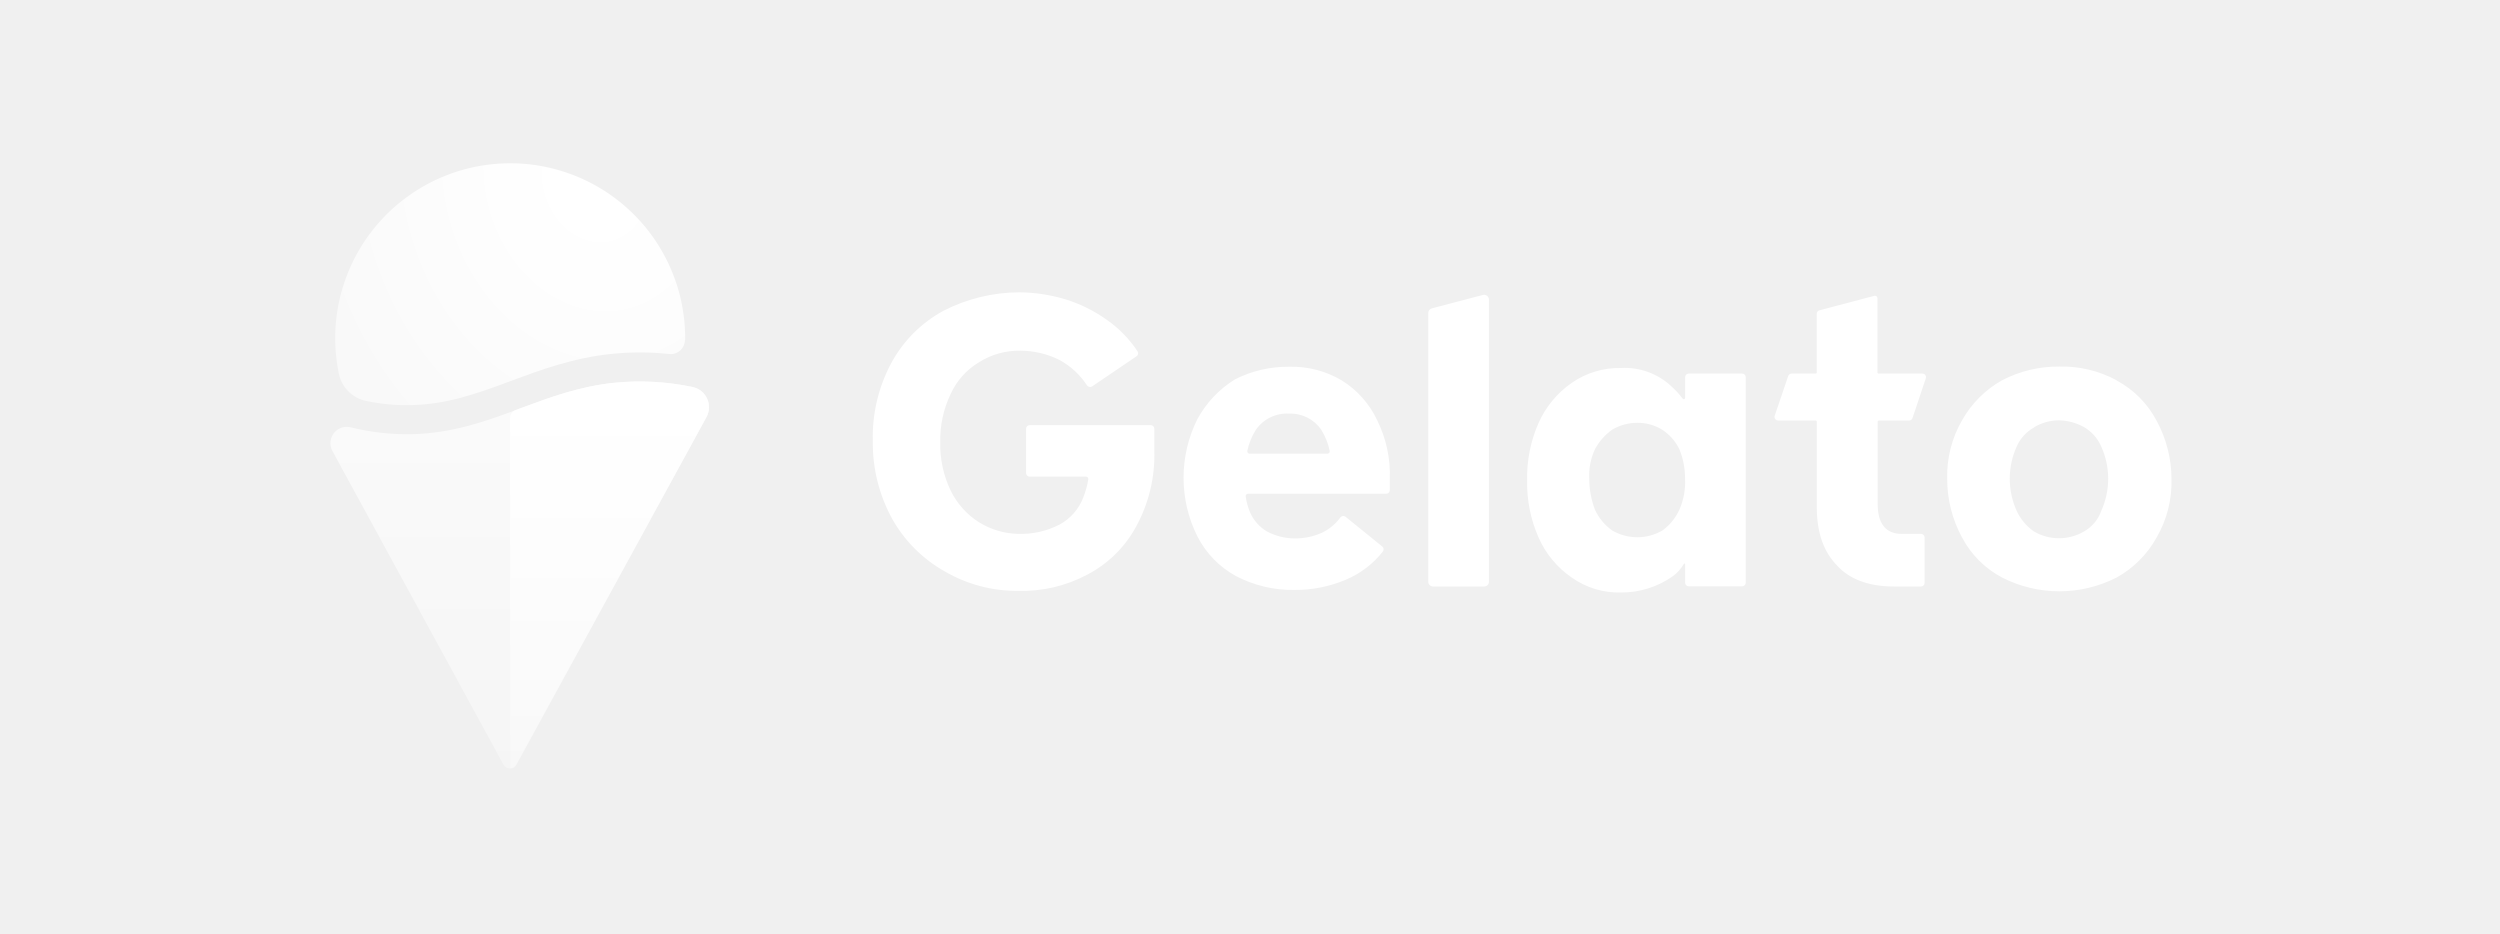
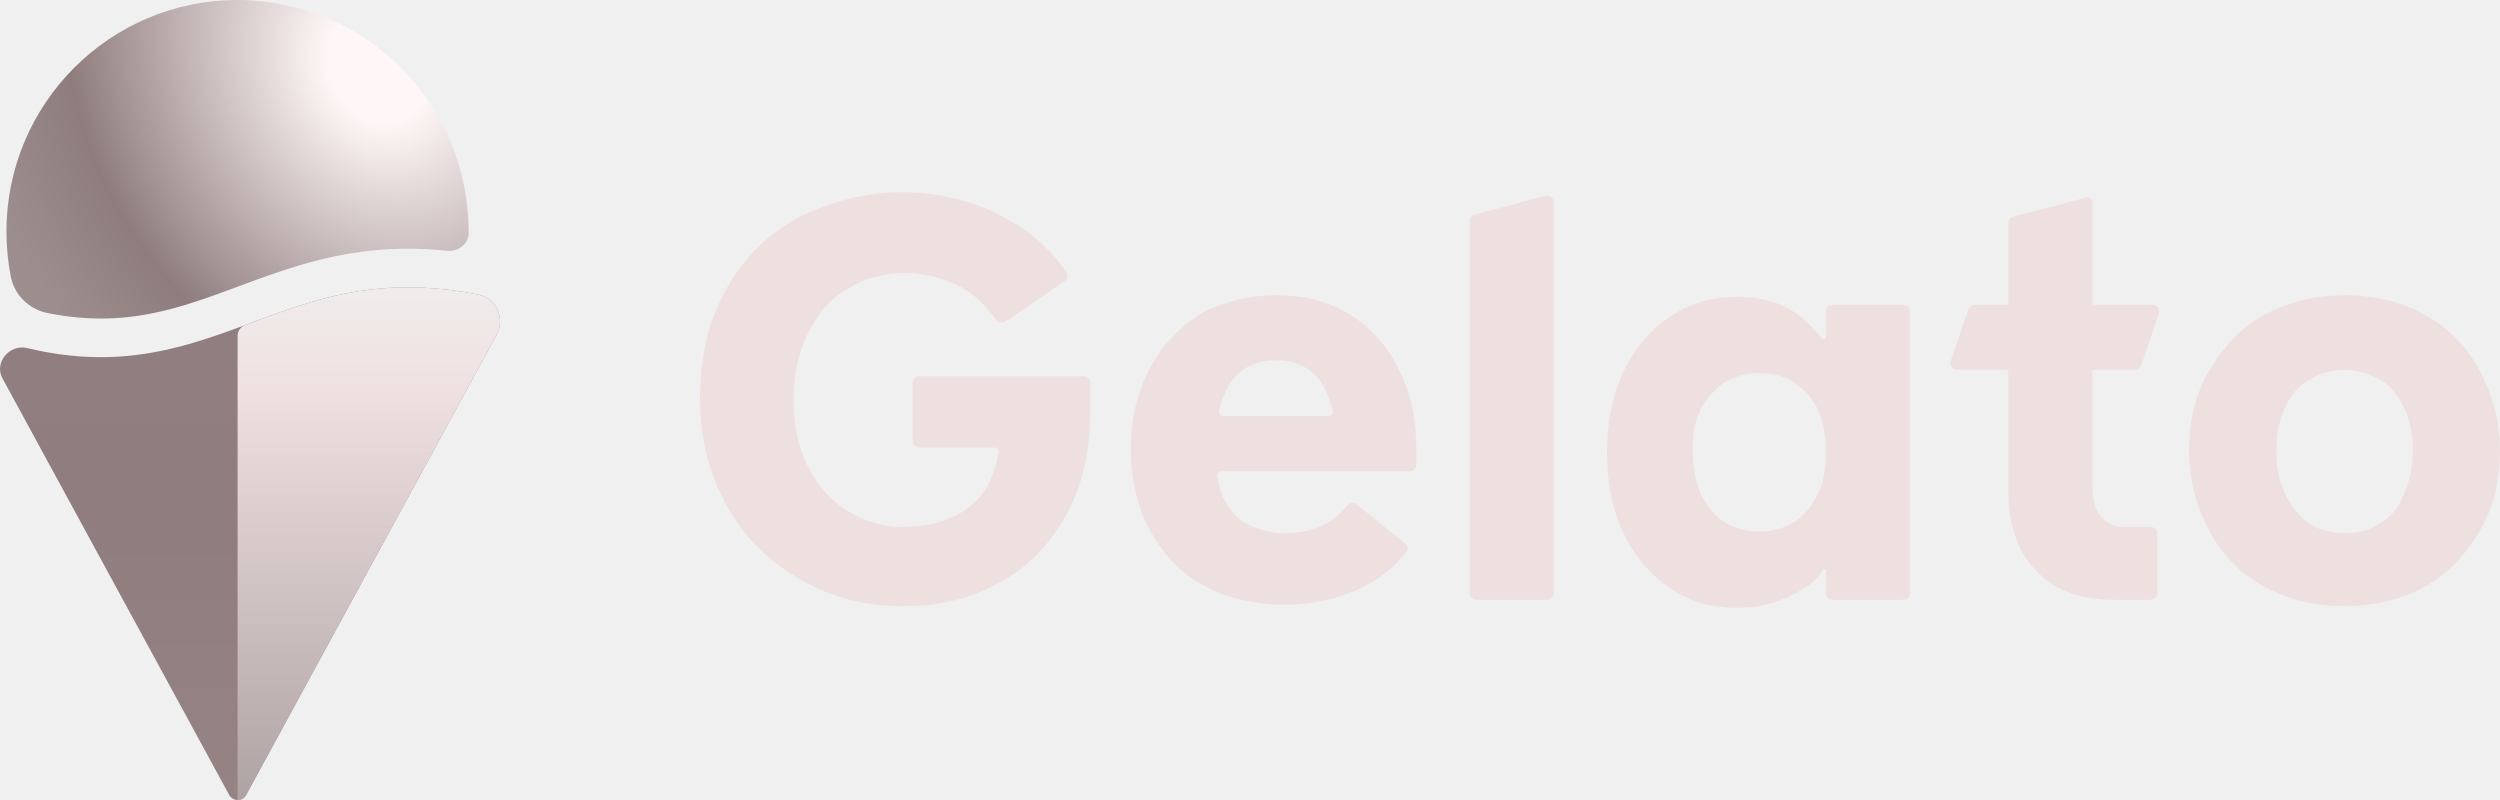
- <svg xmlns="http://www.w3.org/2000/svg" viewBox="0 0 400 149.31">
+ <svg xmlns="http://www.w3.org/2000/svg" width="100" height="32" viewBox="0 0 100 32" fill="red">
+   <path d="M18.744 9.319C18.741 9.764 18.332 10.078 17.891 10.032C16.797 9.916 15.794 9.926 14.857 10.024C12.816 10.237 11.121 10.867 9.557 11.448L9.554 11.449C9.459 11.484 9.365 11.519 9.272 11.554C7.612 12.169 6.082 12.698 4.268 12.739C3.544 12.756 2.764 12.695 1.905 12.522C1.169 12.374 0.58 11.811 0.434 11.072C0.318 10.487 0.258 9.882 0.258 9.263C0.258 4.147 4.396 0 9.501 0C14.605 0 18.744 4.147 18.744 9.263C18.744 9.281 18.744 9.3 18.744 9.319Z" fill="url(#paint0_radial_4194_88791)" />
+   <path d="M1.081 13.922C0.387 13.755 -0.246 14.502 0.096 15.13L9.168 31.799C9.314 32.067 9.698 32.067 9.844 31.799L19.858 13.401C20.213 12.748 19.872 11.931 19.144 11.786C17.562 11.469 16.214 11.435 15.014 11.56C13.173 11.752 11.643 12.32 10.056 12.909C9.972 12.94 9.888 12.971 9.803 13.003C8.141 13.618 6.397 14.235 4.301 14.284C3.304 14.307 2.243 14.201 1.081 13.922Z" fill="url(#paint1_linear_4194_88791)" />
+   <path d="M9.504 13.436C9.504 13.242 9.624 13.07 9.805 13.003C9.89 12.971 9.974 12.94 10.058 12.909C11.646 12.32 13.175 11.752 15.016 11.56C16.216 11.435 17.564 11.469 19.146 11.786C19.874 11.931 20.215 12.748 19.86 13.401L9.846 31.799C9.773 31.935 9.638 32.002 9.504 32V13.436Z" fill="url(#paint2_linear_4194_88791)" />
+   <path fill-rule="evenodd" clip-rule="evenodd" d="M38.66 8.068C37.772 7.814 36.947 7.688 36.122 7.688C34.599 7.688 33.203 8.068 31.934 8.703C30.665 9.401 29.713 10.352 29.015 11.622C28.317 12.891 28 14.287 28 15.936C28 17.586 28.381 18.982 29.079 20.251C29.776 21.52 30.792 22.472 31.997 23.17C33.203 23.868 34.535 24.249 36.059 24.249C37.454 24.249 38.723 23.995 39.866 23.36C41.008 22.789 41.896 21.901 42.594 20.695C43.292 19.49 43.609 18.094 43.609 16.444V15.746C43.609 15.657 43.609 15.555 43.609 15.445L43.61 15.314C43.61 15.167 43.491 15.048 43.344 15.048H36.767C36.62 15.048 36.502 15.167 36.502 15.314V17.638C36.502 17.784 36.62 17.903 36.767 17.903H39.769C39.877 17.903 39.96 18 39.941 18.106C39.878 18.449 39.789 18.76 39.675 19.046C39.421 19.744 38.977 20.188 38.343 20.568C37.772 20.886 37.01 21.076 36.059 21.076C35.297 21.076 34.535 20.822 33.901 20.442C33.203 19.997 32.695 19.426 32.315 18.665C31.934 17.903 31.744 17.015 31.744 16C31.744 14.985 31.934 14.096 32.315 13.335C32.695 12.573 33.203 11.939 33.901 11.558C34.599 11.114 35.361 10.924 36.185 10.924C36.947 10.924 37.708 11.114 38.343 11.431C38.907 11.713 39.421 12.196 39.84 12.79C39.926 12.912 40.095 12.947 40.219 12.863L42.58 11.253C42.695 11.175 42.73 11.02 42.654 10.903C42.221 10.235 41.64 9.67 41.008 9.21C40.246 8.703 39.548 8.322 38.66 8.068ZM58.983 8.582L61.815 7.836C61.983 7.792 62.148 7.919 62.148 8.093V23.729C62.148 23.876 62.029 23.995 61.882 23.995H59.051C58.904 23.995 58.785 23.876 58.785 23.729V8.839C58.785 8.718 58.867 8.613 58.983 8.582ZM92.386 15.175C92.83 14.921 93.274 14.794 93.782 14.794C94.353 14.794 94.797 14.985 95.178 15.175C95.558 15.365 95.876 15.746 96.129 16.253C96.383 16.761 96.51 17.332 96.51 18.03C96.51 18.728 96.383 19.299 96.129 19.807C95.939 20.314 95.622 20.695 95.178 20.949C94.797 21.203 94.289 21.33 93.782 21.33C93.274 21.33 92.766 21.203 92.386 20.949C92.005 20.695 91.688 20.314 91.434 19.807C91.18 19.299 91.053 18.728 91.053 18.03C91.053 17.332 91.18 16.761 91.434 16.253C91.624 15.809 91.942 15.429 92.386 15.175ZM96.954 12.573C96.066 12.066 94.987 11.812 93.782 11.812C92.639 11.812 91.561 12.066 90.609 12.573C89.657 13.081 88.959 13.842 88.388 14.794C87.817 15.746 87.563 16.825 87.563 18.03C87.563 19.236 87.881 20.314 88.388 21.266C88.896 22.218 89.657 22.98 90.609 23.487C91.561 23.995 92.639 24.248 93.782 24.248C94.924 24.248 96.002 23.995 96.954 23.487C97.906 22.98 98.604 22.218 99.175 21.266C99.746 20.314 100 19.236 100 18.03C100 16.825 99.683 15.746 99.175 14.794C98.668 13.842 97.906 13.081 96.954 12.573ZM72.938 22.785C72.963 22.745 73.035 22.764 73.035 22.811V23.729C73.035 23.876 73.154 23.995 73.301 23.995H76.133C76.279 23.995 76.398 23.876 76.398 23.729V12.458C76.398 12.312 76.279 12.193 76.133 12.193H73.301C73.154 12.193 73.035 12.312 73.035 12.458V13.48C73.035 13.567 72.92 13.604 72.867 13.534C72.689 13.303 72.49 13.088 72.274 12.891C71.576 12.193 70.624 11.875 69.482 11.875C68.467 11.875 67.579 12.129 66.754 12.7C65.992 13.208 65.358 13.969 64.914 14.921C64.469 15.873 64.279 16.952 64.279 18.094C64.279 19.236 64.469 20.315 64.914 21.266C65.358 22.218 65.929 22.916 66.754 23.487C67.515 24.058 68.467 24.312 69.482 24.312C70.688 24.312 71.576 23.931 72.338 23.424C72.628 23.23 72.828 22.96 72.938 22.785ZM71.766 20.886C71.322 21.14 70.878 21.266 70.37 21.266C69.863 21.266 69.419 21.14 68.975 20.886C68.594 20.632 68.277 20.251 68.023 19.744C67.832 19.236 67.705 18.665 67.705 18.03C67.705 17.396 67.769 16.888 68.023 16.381C68.277 15.936 68.594 15.556 68.975 15.302C69.419 15.048 69.863 14.921 70.37 14.921C70.878 14.921 71.386 15.048 71.766 15.302C72.147 15.556 72.464 15.873 72.718 16.381C72.909 16.825 73.035 17.396 73.035 18.03C73.035 18.665 72.972 19.236 72.718 19.744C72.464 20.251 72.147 20.632 71.766 20.886ZM83.782 14.794C83.734 14.794 83.694 14.834 83.694 14.883V19.426C83.694 20.505 84.138 21.076 85.026 21.076H86.03C86.177 21.076 86.296 21.195 86.296 21.342V23.729C86.296 23.876 86.177 23.995 86.03 23.995H84.582C83.25 23.995 82.171 23.614 81.473 22.853C80.712 22.091 80.331 21.012 80.331 19.616V14.883C80.331 14.834 80.291 14.794 80.242 14.794H78.279C78.097 14.794 77.969 14.615 78.028 14.443L78.732 12.373C78.769 12.265 78.87 12.193 78.984 12.193H80.242C80.291 12.193 80.331 12.153 80.331 12.104V8.928C80.331 8.807 80.412 8.701 80.529 8.671L83.472 7.896C83.584 7.866 83.694 7.951 83.694 8.067V12.104C83.694 12.153 83.734 12.193 83.782 12.193H86.102C86.284 12.193 86.412 12.372 86.353 12.544L85.648 14.614C85.612 14.722 85.51 14.794 85.397 14.794H83.782ZM51.07 11.812C52.212 11.812 53.164 12.066 53.989 12.573C54.813 13.081 55.511 13.842 55.956 14.794C56.463 15.746 56.654 16.825 56.654 18.03V18.589C56.654 18.736 56.535 18.855 56.388 18.855H48.857C48.75 18.855 48.667 18.95 48.685 19.056C48.741 19.373 48.819 19.652 48.912 19.87C49.166 20.378 49.483 20.759 49.864 20.949C50.245 21.139 50.753 21.33 51.387 21.33C51.958 21.33 52.529 21.203 52.91 21.012C53.277 20.855 53.601 20.568 53.881 20.222C53.977 20.103 54.152 20.079 54.271 20.175L56.201 21.74C56.312 21.83 56.333 21.992 56.242 22.102C55.701 22.764 55.051 23.268 54.242 23.614C53.354 23.995 52.402 24.185 51.387 24.185C50.181 24.185 49.103 23.931 48.151 23.424C47.199 22.916 46.501 22.155 45.994 21.203C45.486 20.251 45.232 19.172 45.232 17.967C45.232 16.761 45.486 15.682 45.994 14.731C46.501 13.779 47.199 13.081 48.087 12.51C48.976 12.066 49.928 11.812 51.07 11.812ZM48.932 16.634C48.82 16.634 48.736 16.532 48.763 16.423C48.874 15.967 49.035 15.593 49.23 15.302C49.61 14.731 50.245 14.413 51.07 14.413C51.831 14.413 52.466 14.731 52.846 15.302C53.036 15.586 53.194 15.965 53.305 16.423C53.331 16.532 53.248 16.634 53.136 16.634H48.932Z" fill="#EFE0E0" />
  <defs>
-     <style>.cls-1{opacity:0;}.cls-2{fill:url(#radial-gradient);}.cls-3{opacity:0.7;isolation:isolate;fill:url(#linear-gradient);}.cls-4{fill:url(#linear-gradient-2);}.cls-5{fill:#fff;fill-rule:evenodd;}</style>
-     <radialGradient id="radial-gradient" cx="1496.96" cy="189.9" r="0.72" gradientTransform="matrix(-144.9, 32.65, 39.12, 173.61, 209575.35, -81815.94)" gradientUnits="userSpaceOnUse">
-       <stop offset="0" stop-color="#fff" />
-       <stop offset="0.12" stop-color="#fff" stop-opacity="0.95" />
-       <stop offset="1" stop-color="#fff" stop-opacity="0" />
+     <radialGradient id="paint0_radial_4194_88791" cx="0" cy="0" r="1" gradientUnits="userSpaceOnUse" gradientTransform="translate(15.1047 2.70164) rotate(149.79) scale(16.0944 19.3041)">
+       <stop offset="0.117" stop-color="#FFF7F7" />
+       <stop offset="0.734" stop-color="#8F7D7D" />
+       <stop offset="1" stop-color="#9D8E8E" />
    </radialGradient>
-     <linearGradient id="linear-gradient" x1="83.11" y1="-453.16" x2="83.11" y2="-513.63" gradientTransform="matrix(1, 0, 0, -1, 0, -390.65)" gradientUnits="userSpaceOnUse">
-       <stop offset="0" stop-color="#fff" />
-       <stop offset="1" stop-color="#fff" stop-opacity="0.5" />
+     <linearGradient id="paint1_linear_4194_88791" x1="10" y1="11.981" x2="10" y2="32" gradientUnits="userSpaceOnUse">
+       <stop stop-color="#917F7F" />
+       <stop offset="0.469" stop-color="#907E7E" />
+       <stop offset="1" stop-color="#968484" />
    </linearGradient>
-     <linearGradient id="linear-gradient-2" x1="97.49" y1="-451.69" x2="97.49" y2="-539.45" gradientTransform="matrix(1, 0, 0, -1, 0, -390.65)" gradientUnits="userSpaceOnUse">
-       <stop offset="0" stop-color="#fff" />
-       <stop offset="1" stop-color="#fff" stop-opacity="0" />
+     <linearGradient id="paint2_linear_4194_88791" x1="14.753" y1="11.492" x2="14.753" y2="33.334" gradientUnits="userSpaceOnUse">
+       <stop stop-color="#F1ECEC" />
+       <stop offset="0.198" stop-color="#EFE0E0" />
+       <stop offset="1" stop-color="#A99E9E" />
    </linearGradient>
  </defs>
-   <g id="Layer_2" data-name="Layer 2">
-     <g id="Layer_1-2" data-name="Layer 1">
-       <rect class="cls-1" width="400" height="149.31" />
-       <path class="cls-2" d="M109.58,54.47A2.26,2.26,0,0,1,107,56.63a44.15,44.15,0,0,0-9.19,0c-6.17.64-11.3,2.55-16,4.3h0l-.85.31c-5,1.86-9.66,3.46-15.15,3.58a31.82,31.82,0,0,1-7.15-.65,5.62,5.62,0,0,1-4.45-4.38,28,28,0,1,1,55.42-5.47Z" />
-       <path class="cls-3" d="M56.11,68.37a2.62,2.62,0,0,0-3,3.65l27.46,50.35a1.17,1.17,0,0,0,2,0L113,66.8a3.3,3.3,0,0,0-2.16-4.88,41,41,0,0,0-12.5-.68c-5.58.58-10.21,2.29-15,4.07l-.77.29c-5,1.86-10.31,3.72-16.65,3.87A37.48,37.48,0,0,1,56.11,68.37Z" />
-       <path class="cls-4" d="M81.6,66.91a1.4,1.4,0,0,1,.91-1.31l.77-.29c4.8-1.78,9.43-3.49,15-4.07a41,41,0,0,1,12.5.68A3.3,3.3,0,0,1,113,66.8L82.64,122.37a1.14,1.14,0,0,1-1,.61Z" />
-       <path class="cls-5" d="M170.4,47.87a26.5,26.5,0,0,0-7.33-1.1A26.81,26.81,0,0,0,151,49.7a20.72,20.72,0,0,0-8.42,8.43,25,25,0,0,0-2.93,12.45A25.15,25.15,0,0,0,142.74,83a22,22,0,0,0,8.43,8.43,22.89,22.89,0,0,0,11.72,3.11,22.15,22.15,0,0,0,11-2.56,18.72,18.72,0,0,0,7.87-7.69,23.83,23.83,0,0,0,2.93-12.27V69.17h0V68.6a.58.58,0,0,0-.58-.58H164.75a.58.58,0,0,0-.58.58v7.08a.58.58,0,0,0,.58.58h9a.38.38,0,0,1,.38.44,14.25,14.25,0,0,1-.79,2.85,8.26,8.26,0,0,1-3.85,4.4,13.45,13.45,0,0,1-6.59,1.47,12.35,12.35,0,0,1-6.23-1.84,12.48,12.48,0,0,1-4.58-5.12,17,17,0,0,1-1.65-7.7,17,17,0,0,1,1.65-7.69,11.43,11.43,0,0,1,4.58-5.13,12,12,0,0,1,6.59-1.83,14.11,14.11,0,0,1,6.23,1.47,12.22,12.22,0,0,1,4.43,4.08.61.61,0,0,0,.83.16L181.85,57a.57.57,0,0,0,.17-.77,18.73,18.73,0,0,0-4.85-5A23.13,23.13,0,0,0,170.4,47.87Zm58.66,1.48,8.17-2.15a.77.77,0,0,1,1,.74V93.07a.76.76,0,0,1-.77.77h-8.17a.77.77,0,0,1-.77-.77v-43A.78.78,0,0,1,229.06,49.35Zm96.41,19a7.85,7.85,0,0,1,4-1.1,8.73,8.73,0,0,1,4,1.1,6.67,6.67,0,0,1,2.74,3.12,12.49,12.49,0,0,1,0,10.25,6.12,6.12,0,0,1-2.74,3.3,7.93,7.93,0,0,1-8.06,0,8.23,8.23,0,0,1-2.75-3.3,12.49,12.49,0,0,1,0-10.25A6.45,6.45,0,0,1,325.47,68.38Zm13.18-7.51a18.33,18.33,0,0,0-9.15-2.19,19.39,19.39,0,0,0-9.16,2.19,16.66,16.66,0,0,0-6.41,6.41,17.73,17.73,0,0,0-2.38,9.34A19.55,19.55,0,0,0,313.93,86a15.36,15.36,0,0,0,6.41,6.41,20.15,20.15,0,0,0,18.31,0A16.46,16.46,0,0,0,345.06,86a17.71,17.71,0,0,0,2.38-9.34,19.58,19.58,0,0,0-2.38-9.34A15.47,15.47,0,0,0,338.65,60.87ZM269.41,90.23a.12.12,0,0,1,.21,0v3a.58.58,0,0,0,.58.58h8.54a.58.58,0,0,0,.58-.58V60.36a.58.58,0,0,0-.58-.59H270.2a.58.58,0,0,0-.58.59v3.33a.21.21,0,0,1-.37.12,14,14,0,0,0-1.83-2,10.91,10.91,0,0,0-8.06-2.93,13.32,13.32,0,0,0-7.88,2.38,15.49,15.49,0,0,0-5.31,6.41,21.58,21.58,0,0,0-1.83,9.16A21.54,21.54,0,0,0,246.17,86a15.14,15.14,0,0,0,5.31,6.41,13,13,0,0,0,7.88,2.39,14.19,14.19,0,0,0,8.24-2.57A6.3,6.3,0,0,0,269.41,90.23ZM266,84.87a8,8,0,0,1-8.06,0,8.43,8.43,0,0,1-2.74-3.3,14,14,0,0,1-.92-4.95,10,10,0,0,1,.92-4.76,9.15,9.15,0,0,1,2.74-3.11,7.91,7.91,0,0,1,4-1.1,7.4,7.4,0,0,1,4,1.1,7.67,7.67,0,0,1,2.75,3.11,12.23,12.23,0,0,1,.92,4.76,10.89,10.89,0,0,1-.92,4.95A8.37,8.37,0,0,1,266,84.87Zm34.62-17.59a.2.2,0,0,0-.19.2V80.65c0,3.12,1.28,4.77,3.85,4.77h3.08a.58.58,0,0,1,.58.58v7.26a.58.58,0,0,1-.58.58h-4.37c-3.84,0-7-1.1-9-3.3q-3.3-3.29-3.3-9.34V67.48a.19.19,0,0,0-.19-.2h-6a.58.58,0,0,1-.55-.76l2.16-6.35a.58.58,0,0,1,.55-.4h3.83a.18.18,0,0,0,.19-.19V50.21a.57.57,0,0,1,.44-.56l8.78-2.32a.39.39,0,0,1,.49.38V59.58a.19.19,0,0,0,.19.19h7a.58.58,0,0,1,.55.77L306,66.89a.57.57,0,0,1-.55.39Zm-94.35-8.6a15.64,15.64,0,0,1,8.42,2.19,15,15,0,0,1,5.68,6.41,19.52,19.52,0,0,1,2,9.34v1.8a.57.57,0,0,1-.58.58H199.69a.38.38,0,0,0-.38.44,10.79,10.79,0,0,0,.68,2.5,6.65,6.65,0,0,0,2.75,3.11,9.62,9.62,0,0,0,4.39,1.1,10.42,10.42,0,0,0,4.4-.92,7.81,7.81,0,0,0,2.92-2.43.6.6,0,0,1,.85-.11l5.86,4.75a.57.57,0,0,1,.1.8,14.9,14.9,0,0,1-5.89,4.5,20.66,20.66,0,0,1-8.24,1.65,19.49,19.49,0,0,1-9.34-2.2,15,15,0,0,1-6.23-6.41,21,21,0,0,1,0-18.68,17,17,0,0,1,6.05-6.41A18.66,18.66,0,0,1,206.22,58.68Zm-6.33,13.91a.38.38,0,0,1-.37-.46,10.27,10.27,0,0,1,1.38-3.38,6.05,6.05,0,0,1,5.32-2.57,5.93,5.93,0,0,1,5.12,2.57,10.31,10.31,0,0,1,1.36,3.38.37.37,0,0,1-.37.46Z" />
-     </g>
-   </g>
</svg>
